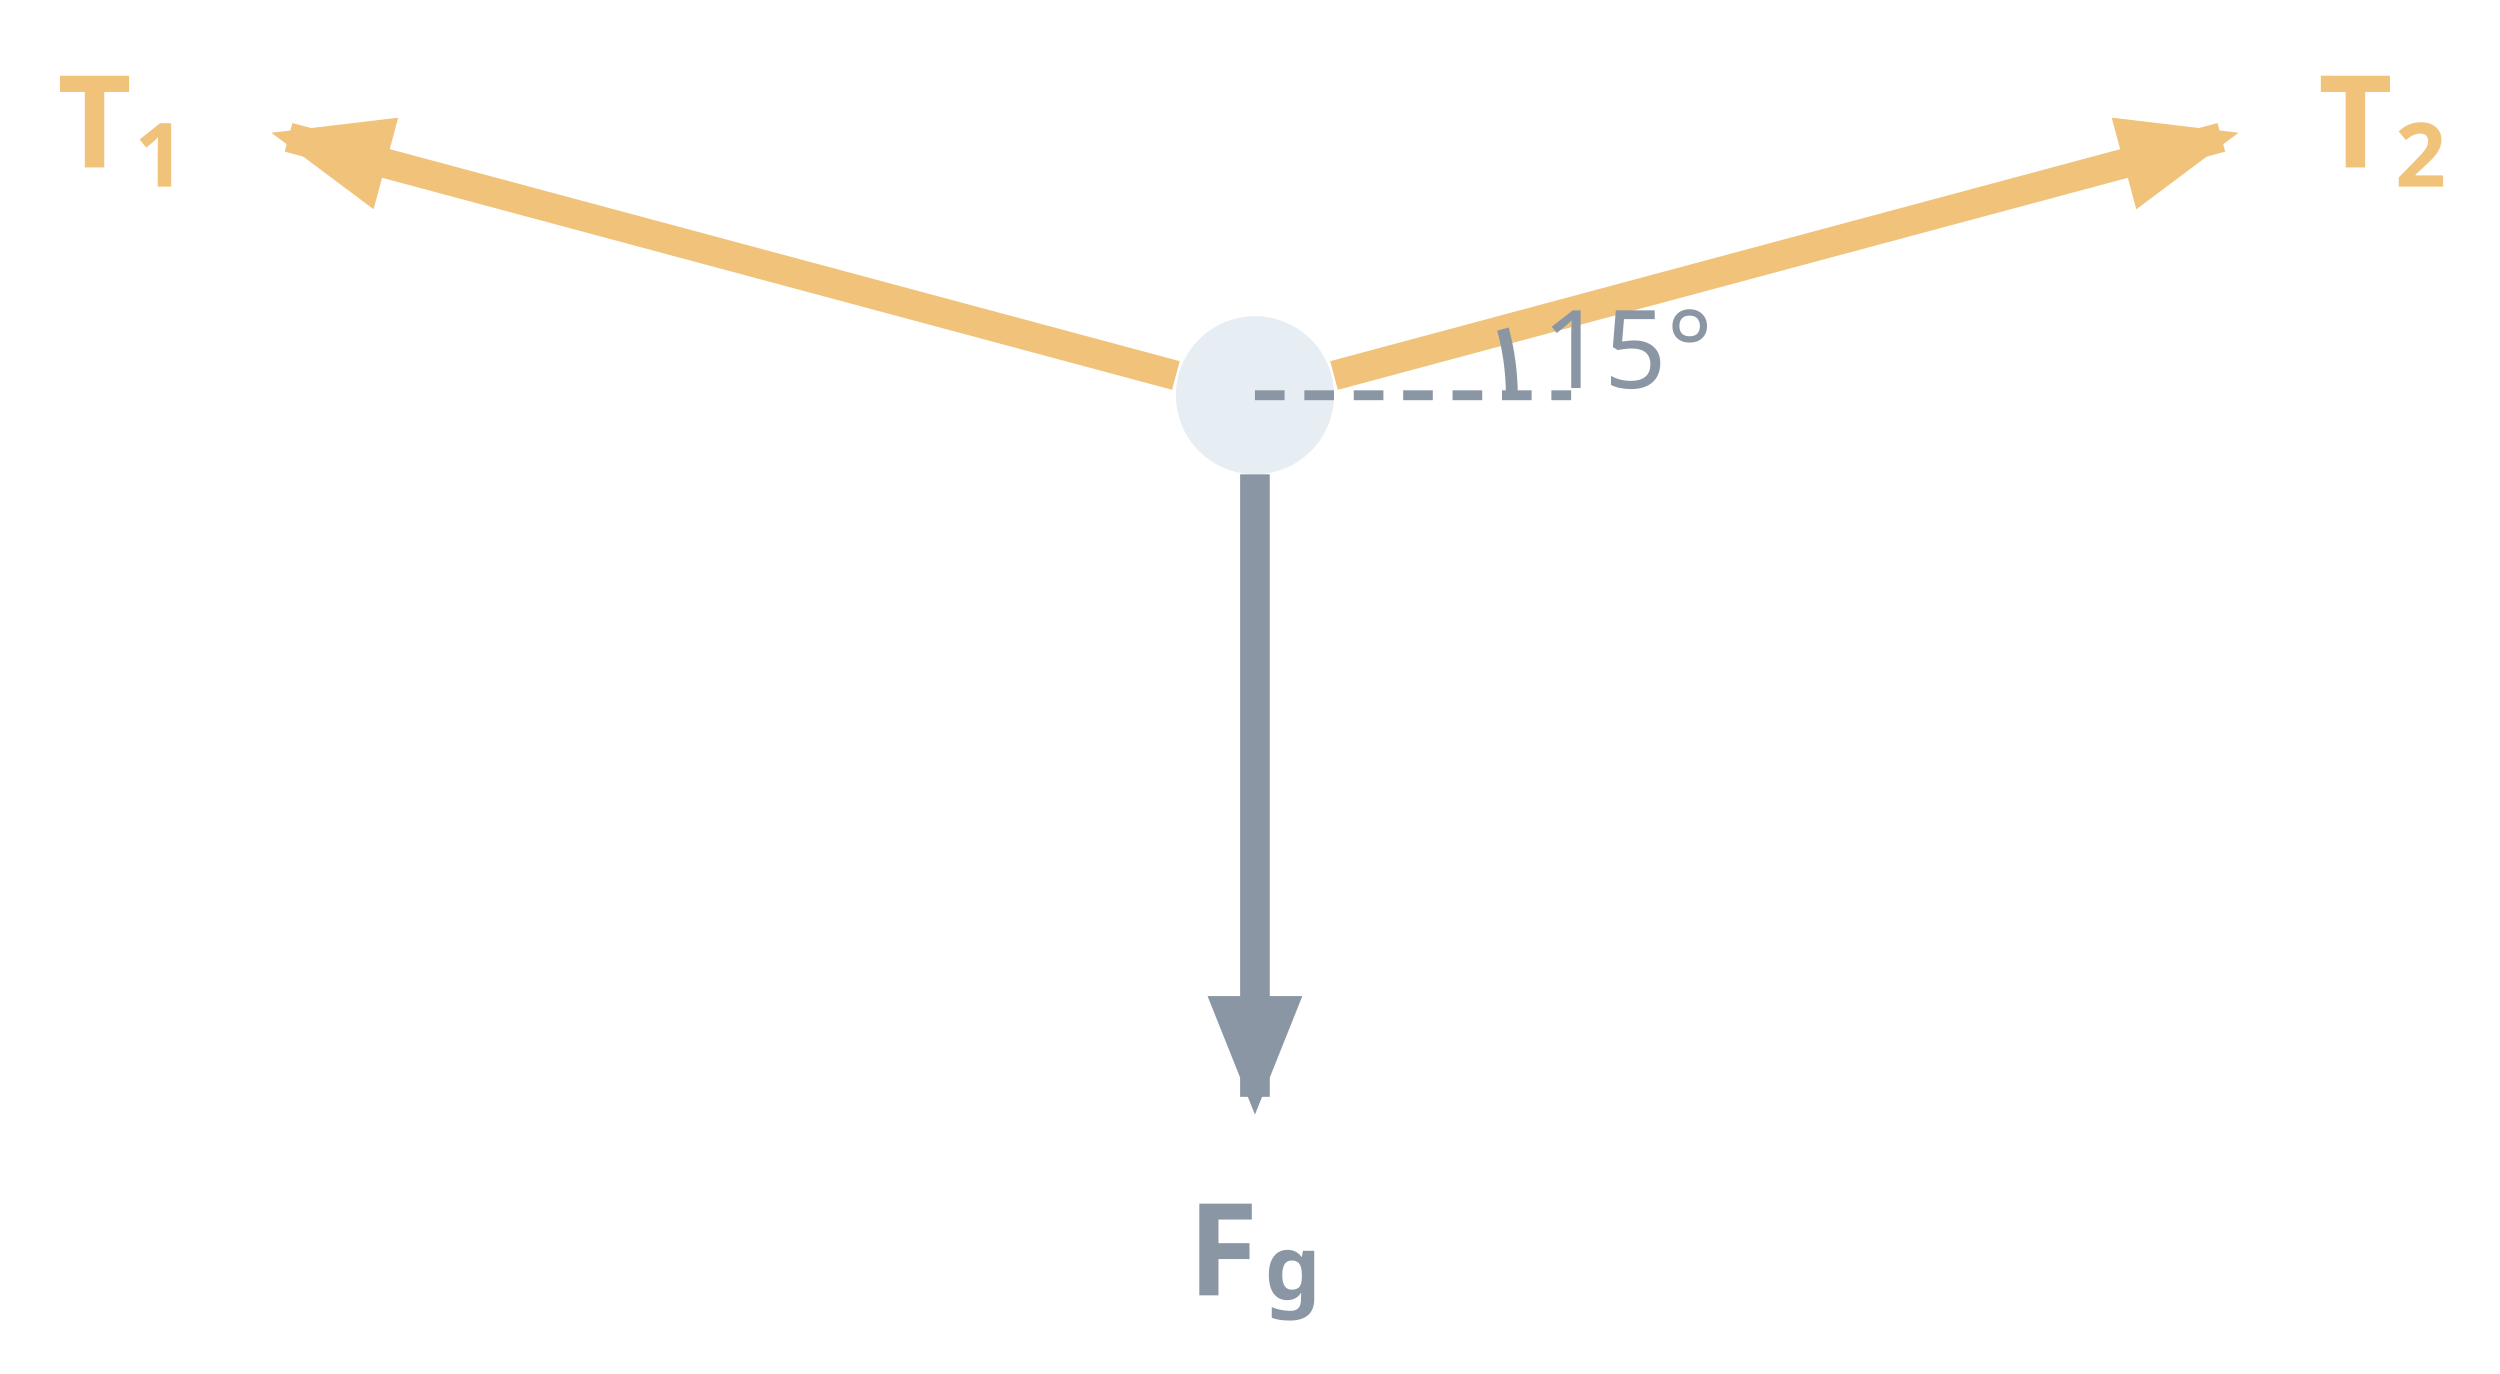
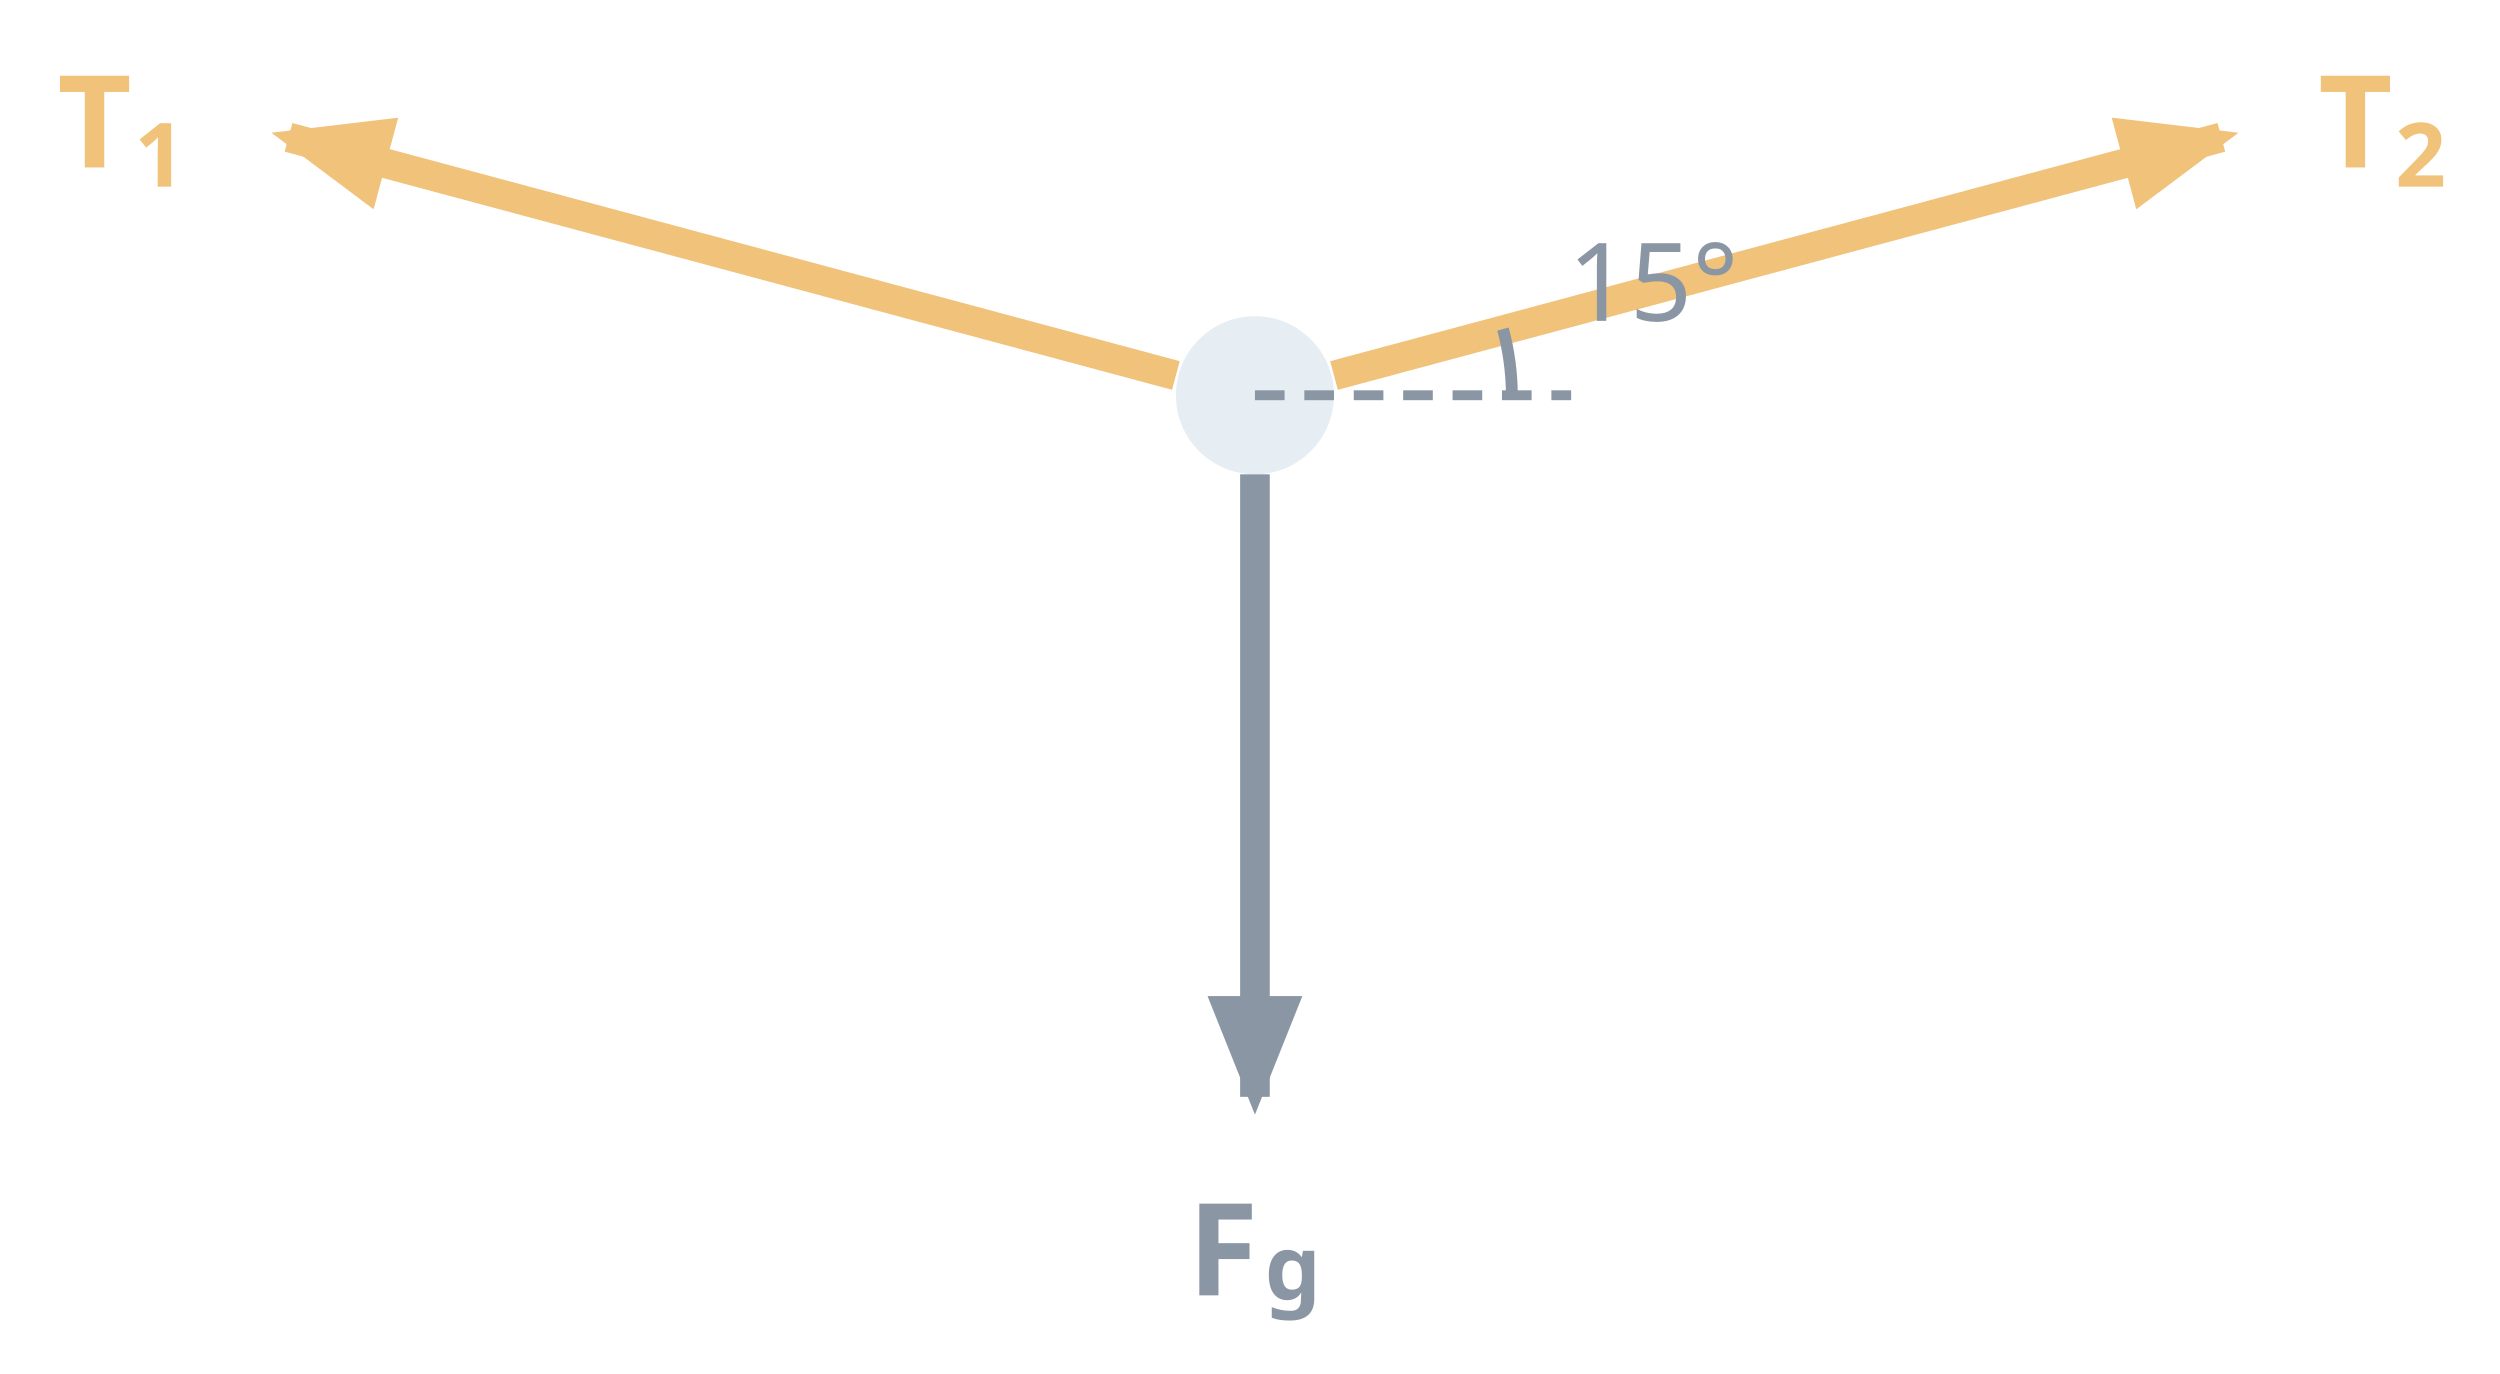
<svg xmlns="http://www.w3.org/2000/svg" viewBox="23 72 253 139" role="img" aria-label="Dot free-body diagram of a traffic light hanging from the midpoint of a nearly horizontal cable. Gravity acts straight down. Each half of the cable pulls up and outward at only 15 degrees above the horizontal, so each tension arrow is long — much longer than the weight. An arc marks the 15-degree angle between the right half and the horizontal.">
  <defs>
    <marker id="fbd-grey" viewBox="0 0 10 10" refX="8.5" refY="5" markerUnits="userSpaceOnUse" markerWidth="12" markerHeight="12" orient="auto-start-reverse">
      <path d="M0 1 L10 5 L0 9 z" fill="#8b96a5" />
    </marker>
    <marker id="fbd-amber" viewBox="0 0 10 10" refX="8.5" refY="5" markerUnits="userSpaceOnUse" markerWidth="12" markerHeight="12" orient="auto-start-reverse">
      <path d="M0 1 L10 5 L0 9 z" fill="#f0c27a" />
    </marker>
  </defs>
  <circle cx="150" cy="112" r="8" fill="#e6edf3" />
  <line x1="150" y1="120" x2="150" y2="183" stroke="#8b96a5" stroke-width="3" marker-end="url(#fbd-grey)" />
  <line x1="142" y1="110" x2="52.2" y2="85.9" stroke="#f0c27a" stroke-width="3" marker-end="url(#fbd-amber)" />
  <line x1="158" y1="110" x2="247.8" y2="85.9" stroke="#f0c27a" stroke-width="3" marker-end="url(#fbd-amber)" />
  <line x1="150" y1="112" x2="182" y2="112" stroke="#8b96a5" stroke-width="1" stroke-dasharray="3 2" />
  <path d="M 176 112 A 26 26 0 0 0 175.1 105.3" fill="none" stroke="#8b96a5" stroke-width="1.2" />
-   <text x="187.7" y="107" text-anchor="middle" dominant-baseline="central" font-family="system-ui, sans-serif" font-size="11" fill="#8b96a5">15°</text>
+   <text x="190.3" y="100.2" text-anchor="middle" dominant-baseline="central" font-family="system-ui, sans-serif" font-size="11" fill="#8b96a5">15°</text>
  <text x="143.2" y="193" text-anchor="start" dominant-baseline="hanging" font-family="system-ui, sans-serif" fill="#8b96a5" font-size="13" font-weight="600">F</text>
  <text x="151" y="196.5" text-anchor="start" dominant-baseline="hanging" font-family="system-ui, sans-serif" fill="#8b96a5" font-size="9" font-weight="600">g</text>
  <text x="28.8" y="83.9" text-anchor="start" dominant-baseline="central" font-family="system-ui, sans-serif" fill="#f0c27a" font-size="13" font-weight="600">T</text>
  <text x="36.6" y="87.4" text-anchor="start" dominant-baseline="central" font-family="system-ui, sans-serif" fill="#f0c27a" font-size="9" font-weight="600">1</text>
  <text x="257.6" y="83.9" text-anchor="start" dominant-baseline="central" font-family="system-ui, sans-serif" fill="#f0c27a" font-size="13" font-weight="600">T</text>
  <text x="265.4" y="87.4" text-anchor="start" dominant-baseline="central" font-family="system-ui, sans-serif" fill="#f0c27a" font-size="9" font-weight="600">2</text>
</svg>
